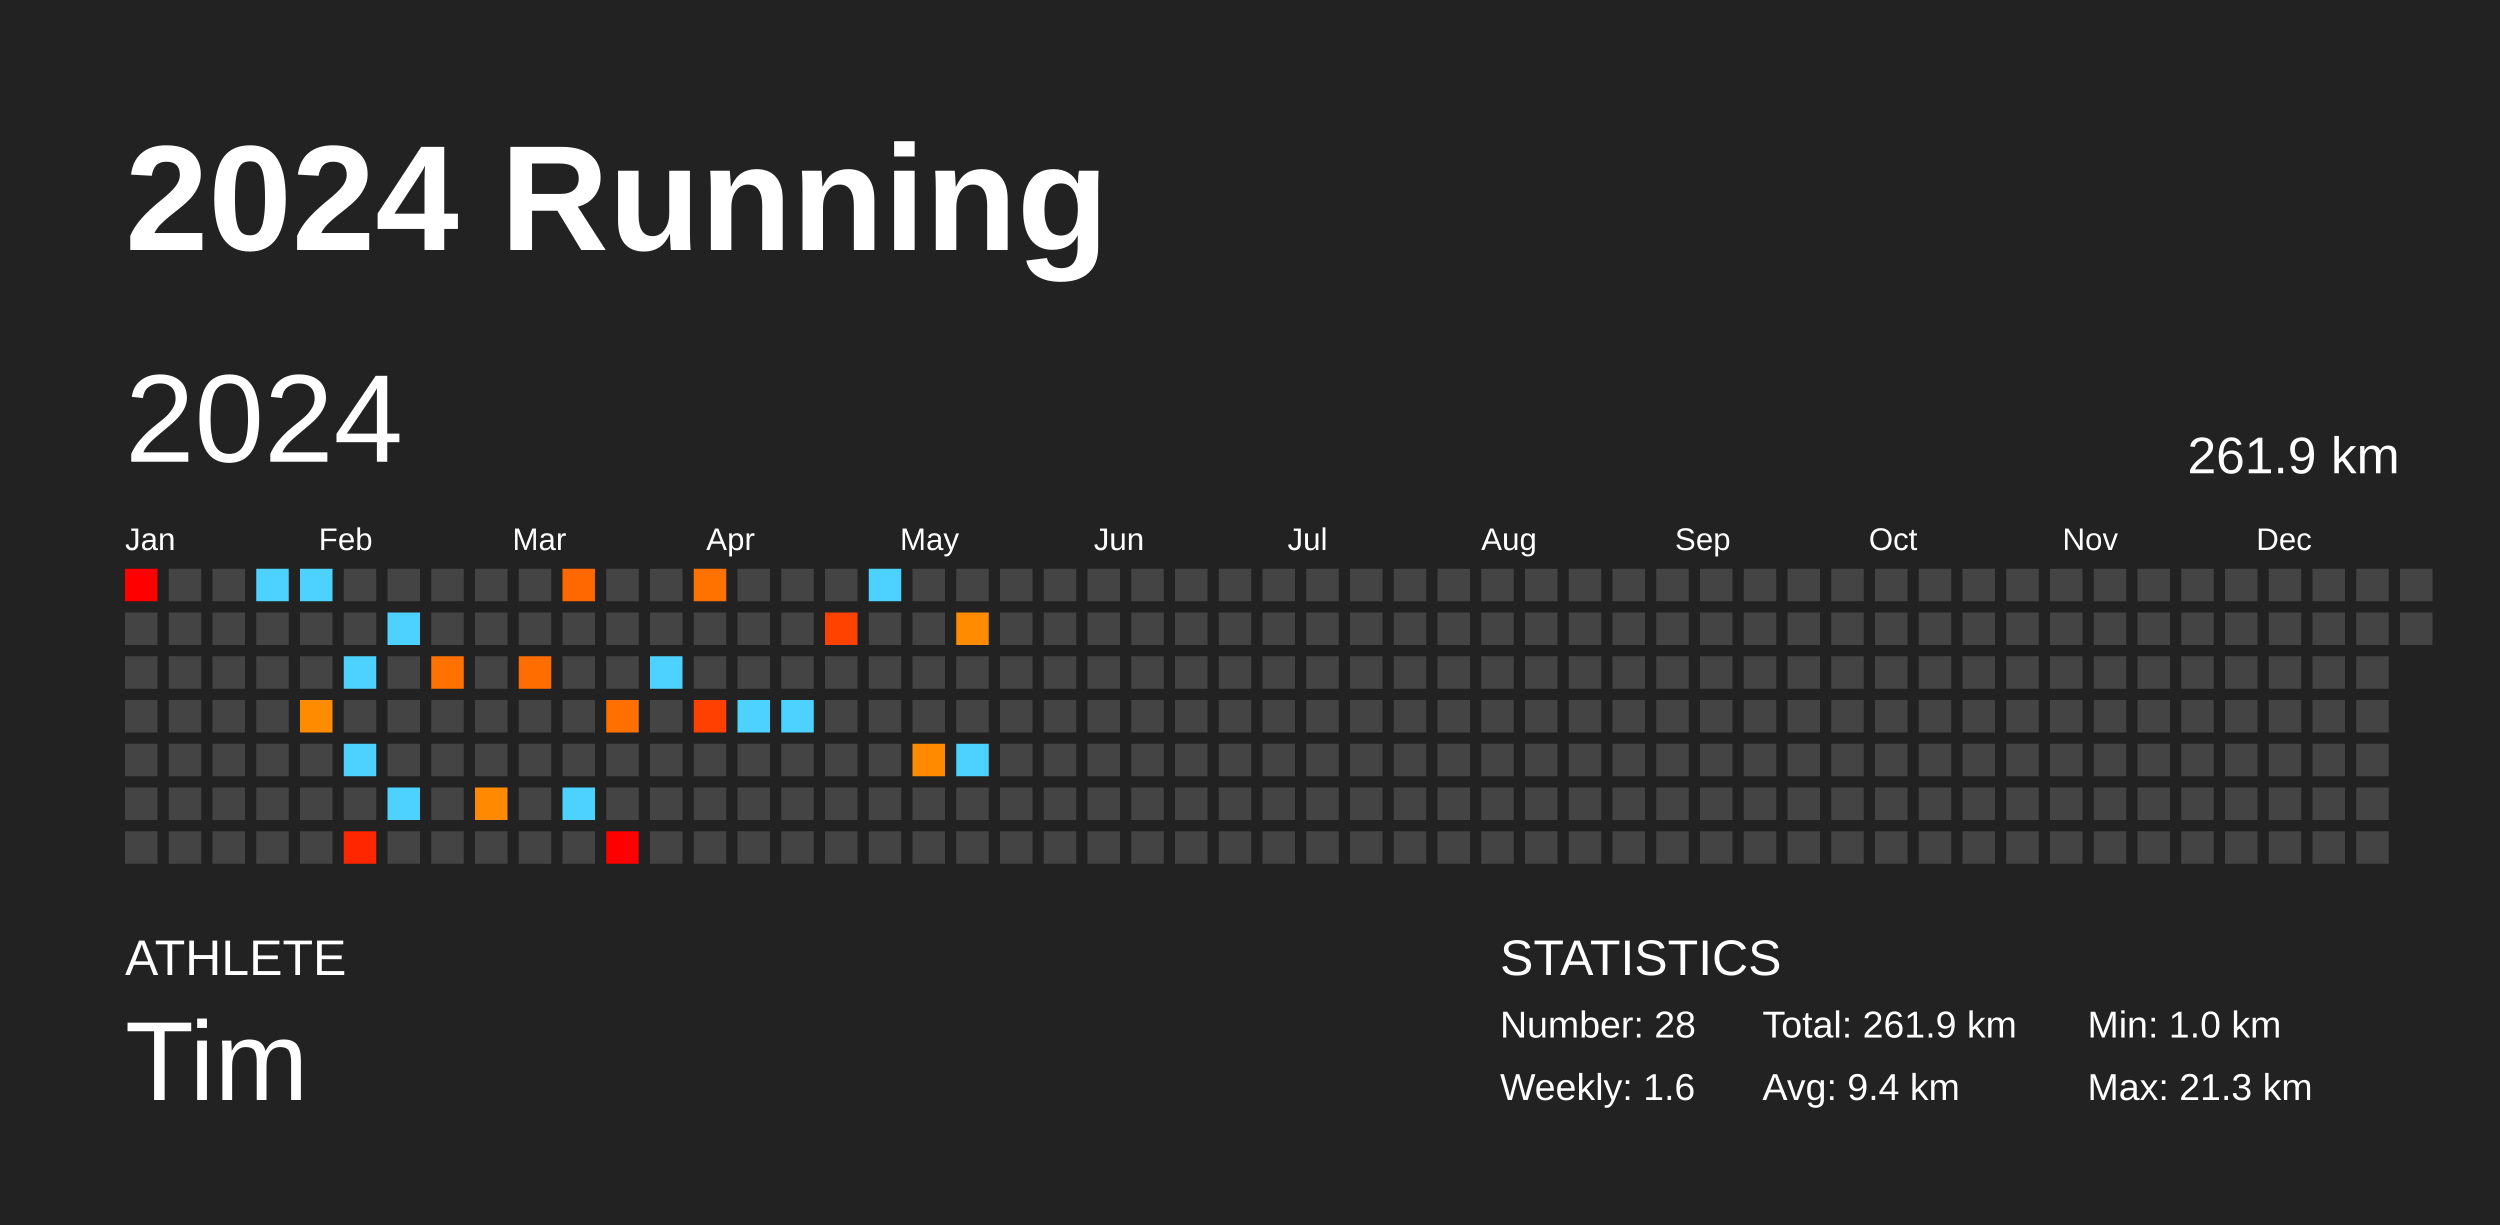
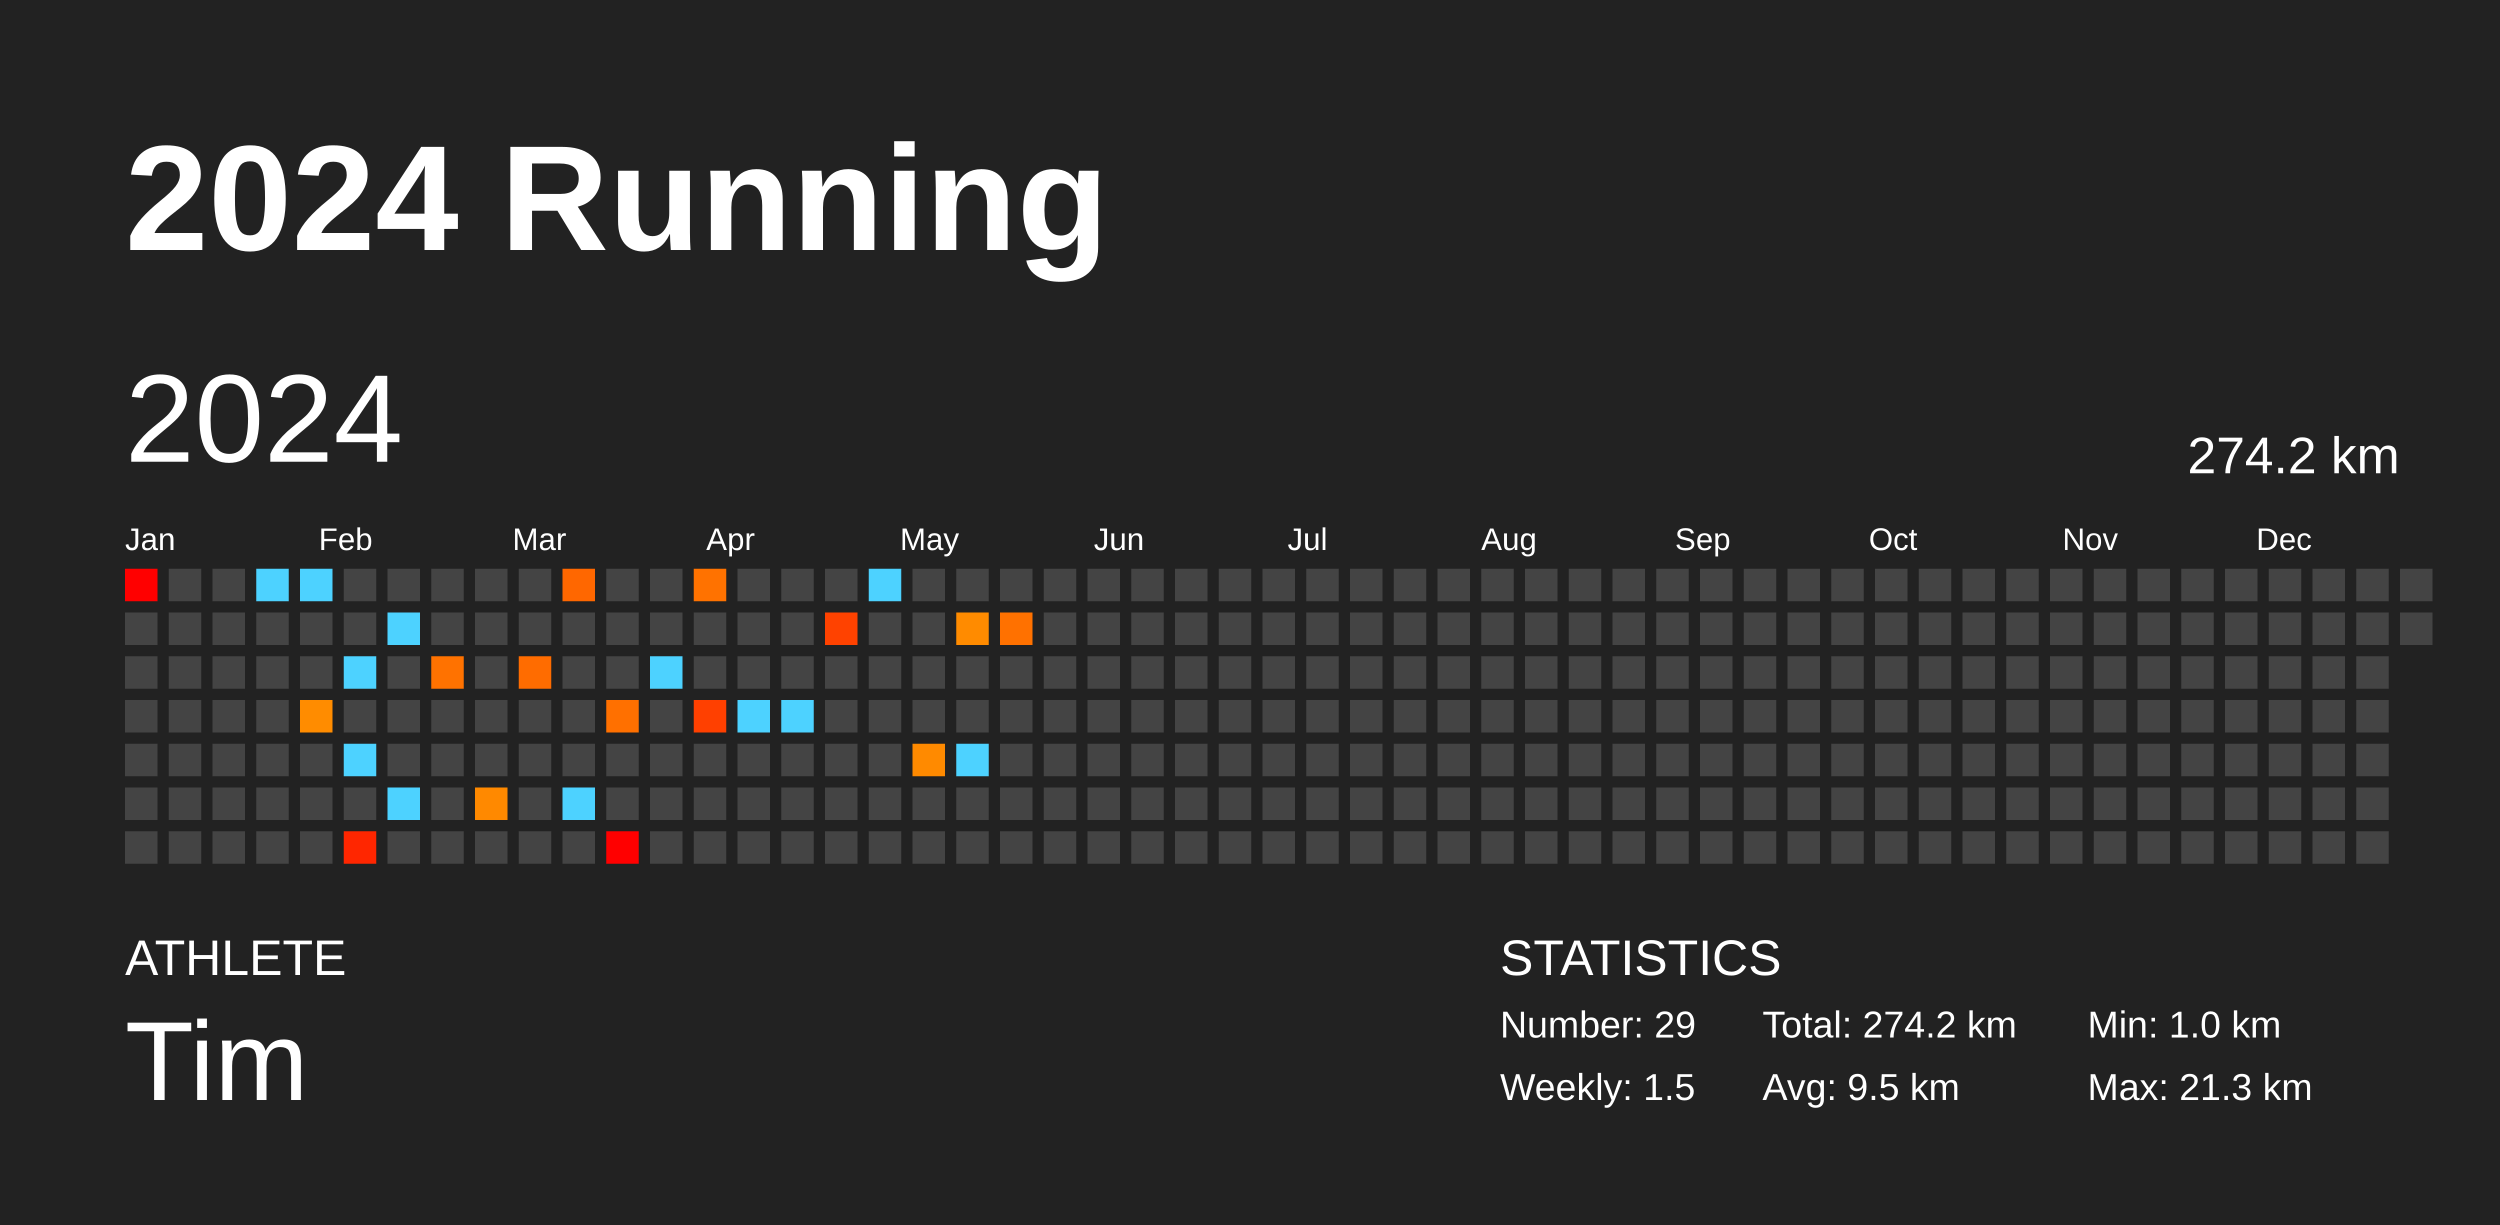
<svg xmlns="http://www.w3.org/2000/svg" baseProfile="full" height="98mm" version="1.1" viewBox="0,0,200,98" width="200mm">
  <defs />
  <rect fill="#222222" height="98" width="200" x="0" y="0" />
  <text fill="#FFFFFF" style="font-size:12px; font-family:Arial; font-weight:bold;" x="10" y="20">2024 Running</text>
  <text fill="#FFFFFF" style="font-size:4px; font-family:Arial" x="10" y="78">ATHLETE</text>
  <text fill="#FFFFFF" style="font-size:9px; font-family:Arial" x="10" y="88">Tim</text>
  <text fill="#FFFFFF" style="font-size:4px; font-family:Arial" x="120" y="78">STATISTICS</text>
-   <text fill="#FFFFFF" style="font-size:3px; font-family:Arial" x="120" y="83">Number: 28</text>
-   <text fill="#FFFFFF" style="font-size:3px; font-family:Arial" x="120" y="88">Weekly: 1.6</text>
-   <text fill="#FFFFFF" style="font-size:3px; font-family:Arial" x="141" y="83">Total: 261.9 km</text>
-   <text fill="#FFFFFF" style="font-size:3px; font-family:Arial" x="141" y="88">Avg: 9.4 km</text>
+   <text fill="#FFFFFF" style="font-size:3px; font-family:Arial" x="120" y="83">Number: 29</text>
+   <text fill="#FFFFFF" style="font-size:3px; font-family:Arial" x="120" y="88">Weekly: 1.5</text>
+   <text fill="#FFFFFF" style="font-size:3px; font-family:Arial" x="141" y="83">Total: 274.2 km</text>
+   <text fill="#FFFFFF" style="font-size:3px; font-family:Arial" x="141" y="88">Avg: 9.5 km</text>
  <text fill="#FFFFFF" style="font-size:3px; font-family:Arial" x="167" y="83">Min: 1.0 km</text>
  <text fill="#FFFFFF" style="font-size:3px; font-family:Arial" x="167" y="88">Max: 21.3 km</text>
  <text dominant-baseline="hanging" fill="#FFFFFF" style="font-size:10.0px; font-family:Arial;" x="10" y="30">2024</text>
-   <text dominant-baseline="hanging" fill="#FFFFFF" style="font-size:4.125px; font-family:Arial;" x="175" y="35">261.9 km</text>
+   <text dominant-baseline="hanging" fill="#FFFFFF" style="font-size:4.125px; font-family:Arial;" x="175" y="35">274.2 km</text>
  <text fill="#FFFFFF" style="font-size:2.5px; font-family:Arial" x="10.0" y="44">Jan</text>
  <text fill="#FFFFFF" style="font-size:2.5px; font-family:Arial" x="25.5" y="44">Feb</text>
  <text fill="#FFFFFF" style="font-size:2.5px; font-family:Arial" x="41.0" y="44">Mar</text>
  <text fill="#FFFFFF" style="font-size:2.5px; font-family:Arial" x="56.5" y="44">Apr</text>
  <text fill="#FFFFFF" style="font-size:2.5px; font-family:Arial" x="72.0" y="44">May</text>
  <text fill="#FFFFFF" style="font-size:2.5px; font-family:Arial" x="87.5" y="44">Jun</text>
  <text fill="#FFFFFF" style="font-size:2.5px; font-family:Arial" x="103.0" y="44">Jul</text>
  <text fill="#FFFFFF" style="font-size:2.5px; font-family:Arial" x="118.5" y="44">Aug</text>
  <text fill="#FFFFFF" style="font-size:2.5px; font-family:Arial" x="134.0" y="44">Sep</text>
  <text fill="#FFFFFF" style="font-size:2.5px; font-family:Arial" x="149.5" y="44">Oct</text>
  <text fill="#FFFFFF" style="font-size:2.5px; font-family:Arial" x="165.0" y="44">Nov</text>
  <text fill="#FFFFFF" style="font-size:2.5px; font-family:Arial" x="180.5" y="44">Dec</text>
  <rect fill="red" height="2.6" width="2.6" x="10.0" y="45.5" />
  <rect fill="#444444" height="2.6" width="2.6" x="10.0" y="49.0" />
  <rect fill="#444444" height="2.6" width="2.6" x="10.0" y="52.5" />
  <rect fill="#444444" height="2.6" width="2.6" x="10.0" y="56.0" />
  <rect fill="#444444" height="2.6" width="2.6" x="10.0" y="59.5" />
  <rect fill="#444444" height="2.6" width="2.6" x="10.0" y="63.0" />
  <rect fill="#444444" height="2.6" width="2.6" x="10.0" y="66.5" />
  <rect fill="#444444" height="2.6" width="2.6" x="13.5" y="45.5" />
  <rect fill="#444444" height="2.6" width="2.6" x="13.5" y="49.0" />
  <rect fill="#444444" height="2.6" width="2.6" x="13.5" y="52.5" />
  <rect fill="#444444" height="2.6" width="2.6" x="13.5" y="56.0" />
  <rect fill="#444444" height="2.6" width="2.6" x="13.5" y="59.5" />
  <rect fill="#444444" height="2.6" width="2.6" x="13.5" y="63.0" />
  <rect fill="#444444" height="2.6" width="2.6" x="13.5" y="66.5" />
  <rect fill="#444444" height="2.6" width="2.6" x="17.0" y="45.5" />
  <rect fill="#444444" height="2.6" width="2.6" x="17.0" y="49.0" />
  <rect fill="#444444" height="2.6" width="2.6" x="17.0" y="52.5" />
  <rect fill="#444444" height="2.6" width="2.6" x="17.0" y="56.0" />
  <rect fill="#444444" height="2.6" width="2.6" x="17.0" y="59.5" />
  <rect fill="#444444" height="2.6" width="2.6" x="17.0" y="63.0" />
  <rect fill="#444444" height="2.6" width="2.6" x="17.0" y="66.5" />
  <rect fill="#4dd2ff" height="2.6" width="2.6" x="20.5" y="45.5" />
  <rect fill="#444444" height="2.6" width="2.6" x="20.5" y="49.0" />
  <rect fill="#444444" height="2.6" width="2.6" x="20.5" y="52.5" />
  <rect fill="#444444" height="2.6" width="2.6" x="20.5" y="56.0" />
  <rect fill="#444444" height="2.6" width="2.6" x="20.5" y="59.5" />
  <rect fill="#444444" height="2.6" width="2.6" x="20.5" y="63.0" />
  <rect fill="#444444" height="2.6" width="2.6" x="20.5" y="66.5" />
  <rect fill="#4dd2ff" height="2.6" width="2.6" x="24.0" y="45.5" />
  <rect fill="#444444" height="2.6" width="2.6" x="24.0" y="49.0" />
  <rect fill="#444444" height="2.6" width="2.6" x="24.0" y="52.5" />
  <rect fill="#ff8c00" height="2.6" width="2.6" x="24.0" y="56.0" />
  <rect fill="#444444" height="2.6" width="2.6" x="24.0" y="59.5" />
  <rect fill="#444444" height="2.6" width="2.6" x="24.0" y="63.0" />
  <rect fill="#444444" height="2.6" width="2.6" x="24.0" y="66.5" />
  <rect fill="#444444" height="2.6" width="2.6" x="27.5" y="45.5" />
  <rect fill="#444444" height="2.6" width="2.6" x="27.5" y="49.0" />
  <rect fill="#4dd2ff" height="2.6" width="2.6" x="27.5" y="52.5" />
  <rect fill="#444444" height="2.6" width="2.6" x="27.5" y="56.0" />
  <rect fill="#4dd2ff" height="2.6" width="2.6" x="27.5" y="59.5" />
  <rect fill="#444444" height="2.6" width="2.6" x="27.5" y="63.0" />
  <rect fill="#ff2600" height="2.6" width="2.6" x="27.5" y="66.5" />
  <rect fill="#444444" height="2.6" width="2.6" x="31.0" y="45.5" />
  <rect fill="#4dd2ff" height="2.6" width="2.6" x="31.0" y="49.0" />
  <rect fill="#444444" height="2.6" width="2.6" x="31.0" y="52.5" />
  <rect fill="#444444" height="2.6" width="2.6" x="31.0" y="56.0" />
  <rect fill="#444444" height="2.6" width="2.6" x="31.0" y="59.5" />
  <rect fill="#4dd2ff" height="2.6" width="2.6" x="31.0" y="63.0" />
  <rect fill="#444444" height="2.6" width="2.6" x="31.0" y="66.5" />
  <rect fill="#444444" height="2.6" width="2.6" x="34.5" y="45.5" />
  <rect fill="#444444" height="2.6" width="2.6" x="34.5" y="49.0" />
  <rect fill="#ff7200" height="2.6" width="2.6" x="34.5" y="52.5" />
  <rect fill="#444444" height="2.6" width="2.6" x="34.5" y="56.0" />
  <rect fill="#444444" height="2.6" width="2.6" x="34.5" y="59.5" />
  <rect fill="#444444" height="2.6" width="2.6" x="34.5" y="63.0" />
  <rect fill="#444444" height="2.6" width="2.6" x="34.5" y="66.5" />
  <rect fill="#444444" height="2.6" width="2.6" x="38.0" y="45.5" />
  <rect fill="#444444" height="2.6" width="2.6" x="38.0" y="49.0" />
  <rect fill="#444444" height="2.6" width="2.6" x="38.0" y="52.5" />
  <rect fill="#444444" height="2.6" width="2.6" x="38.0" y="56.0" />
  <rect fill="#444444" height="2.6" width="2.6" x="38.0" y="59.5" />
  <rect fill="#ff8900" height="2.6" width="2.6" x="38.0" y="63.0" />
  <rect fill="#444444" height="2.6" width="2.6" x="38.0" y="66.5" />
  <rect fill="#444444" height="2.6" width="2.6" x="41.5" y="45.5" />
  <rect fill="#444444" height="2.6" width="2.6" x="41.5" y="49.0" />
  <rect fill="#ff6c00" height="2.6" width="2.6" x="41.5" y="52.5" />
  <rect fill="#444444" height="2.6" width="2.6" x="41.5" y="56.0" />
  <rect fill="#444444" height="2.6" width="2.6" x="41.5" y="59.5" />
  <rect fill="#444444" height="2.6" width="2.6" x="41.5" y="63.0" />
  <rect fill="#444444" height="2.6" width="2.6" x="41.5" y="66.5" />
  <rect fill="#ff6700" height="2.6" width="2.6" x="45.0" y="45.5" />
  <rect fill="#444444" height="2.6" width="2.6" x="45.0" y="49.0" />
  <rect fill="#444444" height="2.6" width="2.6" x="45.0" y="52.5" />
  <rect fill="#444444" height="2.6" width="2.6" x="45.0" y="56.0" />
  <rect fill="#444444" height="2.6" width="2.6" x="45.0" y="59.5" />
  <rect fill="#4dd2ff" height="2.6" width="2.6" x="45.0" y="63.0" />
  <rect fill="#444444" height="2.6" width="2.6" x="45.0" y="66.5" />
  <rect fill="#444444" height="2.6" width="2.6" x="48.5" y="45.5" />
  <rect fill="#444444" height="2.6" width="2.6" x="48.5" y="49.0" />
  <rect fill="#444444" height="2.6" width="2.6" x="48.5" y="52.5" />
  <rect fill="#ff7000" height="2.6" width="2.6" x="48.5" y="56.0" />
  <rect fill="#444444" height="2.6" width="2.6" x="48.5" y="59.5" />
  <rect fill="#444444" height="2.6" width="2.6" x="48.5" y="63.0" />
  <rect fill="red" height="2.6" width="2.6" x="48.5" y="66.5" />
  <rect fill="#444444" height="2.6" width="2.6" x="52.0" y="45.5" />
  <rect fill="#444444" height="2.6" width="2.6" x="52.0" y="49.0" />
  <rect fill="#4dd2ff" height="2.6" width="2.6" x="52.0" y="52.5" />
  <rect fill="#444444" height="2.6" width="2.6" x="52.0" y="56.0" />
  <rect fill="#444444" height="2.6" width="2.6" x="52.0" y="59.5" />
  <rect fill="#444444" height="2.6" width="2.6" x="52.0" y="63.0" />
  <rect fill="#444444" height="2.6" width="2.6" x="52.0" y="66.5" />
  <rect fill="#ff7200" height="2.6" width="2.6" x="55.5" y="45.5" />
  <rect fill="#444444" height="2.6" width="2.6" x="55.5" y="49.0" />
  <rect fill="#444444" height="2.6" width="2.6" x="55.5" y="52.5" />
  <rect fill="#ff4000" height="2.6" width="2.6" x="55.5" y="56.0" />
  <rect fill="#444444" height="2.6" width="2.6" x="55.5" y="59.5" />
  <rect fill="#444444" height="2.6" width="2.6" x="55.5" y="63.0" />
  <rect fill="#444444" height="2.6" width="2.6" x="55.5" y="66.5" />
  <rect fill="#444444" height="2.6" width="2.6" x="59.0" y="45.5" />
  <rect fill="#444444" height="2.6" width="2.6" x="59.0" y="49.0" />
  <rect fill="#444444" height="2.6" width="2.6" x="59.0" y="52.5" />
  <rect fill="#4dd2ff" height="2.6" width="2.6" x="59.0" y="56.0" />
  <rect fill="#444444" height="2.6" width="2.6" x="59.0" y="59.5" />
  <rect fill="#444444" height="2.6" width="2.6" x="59.0" y="63.0" />
  <rect fill="#444444" height="2.6" width="2.6" x="59.0" y="66.5" />
  <rect fill="#444444" height="2.6" width="2.6" x="62.5" y="45.5" />
  <rect fill="#444444" height="2.6" width="2.6" x="62.5" y="49.0" />
  <rect fill="#444444" height="2.6" width="2.6" x="62.5" y="52.5" />
  <rect fill="#4dd2ff" height="2.6" width="2.6" x="62.5" y="56.0" />
  <rect fill="#444444" height="2.6" width="2.6" x="62.5" y="59.5" />
  <rect fill="#444444" height="2.6" width="2.6" x="62.5" y="63.0" />
  <rect fill="#444444" height="2.6" width="2.6" x="62.5" y="66.5" />
  <rect fill="#444444" height="2.6" width="2.6" x="66.0" y="45.5" />
  <rect fill="#ff4200" height="2.6" width="2.6" x="66.0" y="49.0" />
  <rect fill="#444444" height="2.6" width="2.6" x="66.0" y="52.5" />
  <rect fill="#444444" height="2.6" width="2.6" x="66.0" y="56.0" />
  <rect fill="#444444" height="2.6" width="2.6" x="66.0" y="59.5" />
  <rect fill="#444444" height="2.6" width="2.6" x="66.0" y="63.0" />
  <rect fill="#444444" height="2.6" width="2.6" x="66.0" y="66.5" />
  <rect fill="#4dd2ff" height="2.6" width="2.6" x="69.5" y="45.5" />
  <rect fill="#444444" height="2.6" width="2.6" x="69.5" y="49.0" />
  <rect fill="#444444" height="2.6" width="2.6" x="69.5" y="52.5" />
  <rect fill="#444444" height="2.6" width="2.6" x="69.5" y="56.0" />
  <rect fill="#444444" height="2.6" width="2.6" x="69.5" y="59.5" />
  <rect fill="#444444" height="2.6" width="2.6" x="69.5" y="63.0" />
  <rect fill="#444444" height="2.6" width="2.6" x="69.5" y="66.5" />
  <rect fill="#444444" height="2.6" width="2.6" x="73.0" y="45.5" />
  <rect fill="#444444" height="2.6" width="2.6" x="73.0" y="49.0" />
  <rect fill="#444444" height="2.6" width="2.6" x="73.0" y="52.5" />
  <rect fill="#444444" height="2.6" width="2.6" x="73.0" y="56.0" />
  <rect fill="#ff8a00" height="2.6" width="2.6" x="73.0" y="59.5" />
  <rect fill="#444444" height="2.6" width="2.6" x="73.0" y="63.0" />
  <rect fill="#444444" height="2.6" width="2.6" x="73.0" y="66.5" />
  <rect fill="#444444" height="2.6" width="2.6" x="76.5" y="45.5" />
  <rect fill="#ff8b00" height="2.6" width="2.6" x="76.5" y="49.0" />
  <rect fill="#444444" height="2.6" width="2.6" x="76.5" y="52.5" />
  <rect fill="#444444" height="2.6" width="2.6" x="76.5" y="56.0" />
  <rect fill="#4dd2ff" height="2.6" width="2.6" x="76.5" y="59.5" />
  <rect fill="#444444" height="2.6" width="2.6" x="76.5" y="63.0" />
  <rect fill="#444444" height="2.6" width="2.6" x="76.5" y="66.5" />
  <rect fill="#444444" height="2.6" width="2.6" x="80.0" y="45.5" />
-   <rect fill="#444444" height="2.6" width="2.6" x="80.0" y="49.0" />
+   <rect fill="#ff7100" height="2.6" width="2.6" x="80.0" y="49.0" />
  <rect fill="#444444" height="2.6" width="2.6" x="80.0" y="52.5" />
  <rect fill="#444444" height="2.6" width="2.6" x="80.0" y="56.0" />
  <rect fill="#444444" height="2.6" width="2.6" x="80.0" y="59.5" />
  <rect fill="#444444" height="2.6" width="2.6" x="80.0" y="63.0" />
  <rect fill="#444444" height="2.6" width="2.6" x="80.0" y="66.5" />
  <rect fill="#444444" height="2.6" width="2.6" x="83.5" y="45.5" />
  <rect fill="#444444" height="2.6" width="2.6" x="83.5" y="49.0" />
  <rect fill="#444444" height="2.6" width="2.6" x="83.5" y="52.5" />
  <rect fill="#444444" height="2.6" width="2.6" x="83.5" y="56.0" />
  <rect fill="#444444" height="2.6" width="2.6" x="83.5" y="59.5" />
  <rect fill="#444444" height="2.6" width="2.6" x="83.5" y="63.0" />
  <rect fill="#444444" height="2.6" width="2.6" x="83.5" y="66.5" />
  <rect fill="#444444" height="2.6" width="2.6" x="87.0" y="45.5" />
  <rect fill="#444444" height="2.6" width="2.6" x="87.0" y="49.0" />
  <rect fill="#444444" height="2.6" width="2.6" x="87.0" y="52.5" />
  <rect fill="#444444" height="2.6" width="2.6" x="87.0" y="56.0" />
  <rect fill="#444444" height="2.6" width="2.6" x="87.0" y="59.5" />
  <rect fill="#444444" height="2.6" width="2.6" x="87.0" y="63.0" />
  <rect fill="#444444" height="2.6" width="2.6" x="87.0" y="66.5" />
  <rect fill="#444444" height="2.6" width="2.6" x="90.5" y="45.5" />
  <rect fill="#444444" height="2.6" width="2.6" x="90.5" y="49.0" />
  <rect fill="#444444" height="2.6" width="2.6" x="90.5" y="52.5" />
  <rect fill="#444444" height="2.6" width="2.6" x="90.5" y="56.0" />
  <rect fill="#444444" height="2.6" width="2.6" x="90.5" y="59.5" />
  <rect fill="#444444" height="2.6" width="2.6" x="90.5" y="63.0" />
  <rect fill="#444444" height="2.6" width="2.6" x="90.5" y="66.5" />
  <rect fill="#444444" height="2.6" width="2.6" x="94.0" y="45.5" />
  <rect fill="#444444" height="2.6" width="2.6" x="94.0" y="49.0" />
  <rect fill="#444444" height="2.6" width="2.6" x="94.0" y="52.5" />
  <rect fill="#444444" height="2.6" width="2.6" x="94.0" y="56.0" />
  <rect fill="#444444" height="2.6" width="2.6" x="94.0" y="59.5" />
  <rect fill="#444444" height="2.6" width="2.6" x="94.0" y="63.0" />
  <rect fill="#444444" height="2.6" width="2.6" x="94.0" y="66.5" />
  <rect fill="#444444" height="2.6" width="2.6" x="97.5" y="45.5" />
  <rect fill="#444444" height="2.6" width="2.6" x="97.5" y="49.0" />
  <rect fill="#444444" height="2.6" width="2.6" x="97.5" y="52.5" />
  <rect fill="#444444" height="2.6" width="2.6" x="97.5" y="56.0" />
  <rect fill="#444444" height="2.6" width="2.6" x="97.5" y="59.5" />
  <rect fill="#444444" height="2.6" width="2.6" x="97.5" y="63.0" />
  <rect fill="#444444" height="2.6" width="2.6" x="97.5" y="66.5" />
  <rect fill="#444444" height="2.6" width="2.6" x="101.0" y="45.5" />
  <rect fill="#444444" height="2.6" width="2.6" x="101.0" y="49.0" />
  <rect fill="#444444" height="2.6" width="2.6" x="101.0" y="52.5" />
  <rect fill="#444444" height="2.6" width="2.6" x="101.0" y="56.0" />
  <rect fill="#444444" height="2.6" width="2.6" x="101.0" y="59.5" />
  <rect fill="#444444" height="2.6" width="2.6" x="101.0" y="63.0" />
  <rect fill="#444444" height="2.6" width="2.6" x="101.0" y="66.5" />
  <rect fill="#444444" height="2.6" width="2.6" x="104.5" y="45.5" />
  <rect fill="#444444" height="2.6" width="2.6" x="104.5" y="49.0" />
  <rect fill="#444444" height="2.6" width="2.6" x="104.5" y="52.5" />
  <rect fill="#444444" height="2.6" width="2.6" x="104.5" y="56.0" />
  <rect fill="#444444" height="2.6" width="2.6" x="104.5" y="59.5" />
  <rect fill="#444444" height="2.6" width="2.6" x="104.5" y="63.0" />
  <rect fill="#444444" height="2.6" width="2.6" x="104.5" y="66.5" />
  <rect fill="#444444" height="2.6" width="2.6" x="108.0" y="45.5" />
  <rect fill="#444444" height="2.6" width="2.6" x="108.0" y="49.0" />
  <rect fill="#444444" height="2.6" width="2.6" x="108.0" y="52.5" />
  <rect fill="#444444" height="2.6" width="2.6" x="108.0" y="56.0" />
  <rect fill="#444444" height="2.6" width="2.6" x="108.0" y="59.5" />
  <rect fill="#444444" height="2.6" width="2.6" x="108.0" y="63.0" />
  <rect fill="#444444" height="2.6" width="2.6" x="108.0" y="66.5" />
  <rect fill="#444444" height="2.6" width="2.6" x="111.5" y="45.5" />
  <rect fill="#444444" height="2.6" width="2.6" x="111.5" y="49.0" />
  <rect fill="#444444" height="2.6" width="2.6" x="111.5" y="52.5" />
  <rect fill="#444444" height="2.6" width="2.6" x="111.5" y="56.0" />
  <rect fill="#444444" height="2.6" width="2.6" x="111.5" y="59.5" />
  <rect fill="#444444" height="2.6" width="2.6" x="111.5" y="63.0" />
  <rect fill="#444444" height="2.6" width="2.6" x="111.5" y="66.5" />
  <rect fill="#444444" height="2.6" width="2.6" x="115.0" y="45.5" />
  <rect fill="#444444" height="2.6" width="2.6" x="115.0" y="49.0" />
  <rect fill="#444444" height="2.6" width="2.6" x="115.0" y="52.5" />
  <rect fill="#444444" height="2.6" width="2.6" x="115.0" y="56.0" />
  <rect fill="#444444" height="2.6" width="2.6" x="115.0" y="59.5" />
  <rect fill="#444444" height="2.6" width="2.6" x="115.0" y="63.0" />
  <rect fill="#444444" height="2.6" width="2.6" x="115.0" y="66.5" />
  <rect fill="#444444" height="2.6" width="2.6" x="118.5" y="45.5" />
  <rect fill="#444444" height="2.6" width="2.6" x="118.5" y="49.0" />
  <rect fill="#444444" height="2.6" width="2.6" x="118.5" y="52.5" />
  <rect fill="#444444" height="2.6" width="2.6" x="118.5" y="56.0" />
  <rect fill="#444444" height="2.6" width="2.6" x="118.5" y="59.5" />
  <rect fill="#444444" height="2.6" width="2.6" x="118.5" y="63.0" />
  <rect fill="#444444" height="2.6" width="2.6" x="118.5" y="66.5" />
  <rect fill="#444444" height="2.6" width="2.6" x="122.0" y="45.5" />
  <rect fill="#444444" height="2.6" width="2.6" x="122.0" y="49.0" />
  <rect fill="#444444" height="2.6" width="2.6" x="122.0" y="52.5" />
  <rect fill="#444444" height="2.6" width="2.6" x="122.0" y="56.0" />
  <rect fill="#444444" height="2.6" width="2.6" x="122.0" y="59.5" />
  <rect fill="#444444" height="2.6" width="2.6" x="122.0" y="63.0" />
  <rect fill="#444444" height="2.6" width="2.6" x="122.0" y="66.5" />
  <rect fill="#444444" height="2.6" width="2.6" x="125.5" y="45.5" />
  <rect fill="#444444" height="2.6" width="2.6" x="125.5" y="49.0" />
  <rect fill="#444444" height="2.6" width="2.6" x="125.5" y="52.5" />
  <rect fill="#444444" height="2.6" width="2.6" x="125.5" y="56.0" />
  <rect fill="#444444" height="2.6" width="2.6" x="125.5" y="59.5" />
  <rect fill="#444444" height="2.6" width="2.6" x="125.5" y="63.0" />
  <rect fill="#444444" height="2.6" width="2.6" x="125.5" y="66.5" />
  <rect fill="#444444" height="2.6" width="2.6" x="129.0" y="45.5" />
  <rect fill="#444444" height="2.6" width="2.6" x="129.0" y="49.0" />
  <rect fill="#444444" height="2.6" width="2.6" x="129.0" y="52.5" />
  <rect fill="#444444" height="2.6" width="2.6" x="129.0" y="56.0" />
  <rect fill="#444444" height="2.6" width="2.6" x="129.0" y="59.5" />
  <rect fill="#444444" height="2.6" width="2.6" x="129.0" y="63.0" />
  <rect fill="#444444" height="2.6" width="2.6" x="129.0" y="66.5" />
  <rect fill="#444444" height="2.6" width="2.6" x="132.5" y="45.5" />
  <rect fill="#444444" height="2.6" width="2.6" x="132.5" y="49.0" />
  <rect fill="#444444" height="2.6" width="2.6" x="132.5" y="52.5" />
  <rect fill="#444444" height="2.6" width="2.6" x="132.5" y="56.0" />
  <rect fill="#444444" height="2.6" width="2.6" x="132.5" y="59.5" />
  <rect fill="#444444" height="2.6" width="2.6" x="132.5" y="63.0" />
  <rect fill="#444444" height="2.6" width="2.6" x="132.5" y="66.5" />
  <rect fill="#444444" height="2.6" width="2.6" x="136.0" y="45.5" />
  <rect fill="#444444" height="2.6" width="2.6" x="136.0" y="49.0" />
  <rect fill="#444444" height="2.6" width="2.6" x="136.0" y="52.5" />
  <rect fill="#444444" height="2.6" width="2.6" x="136.0" y="56.0" />
  <rect fill="#444444" height="2.6" width="2.6" x="136.0" y="59.5" />
  <rect fill="#444444" height="2.6" width="2.6" x="136.0" y="63.0" />
  <rect fill="#444444" height="2.6" width="2.6" x="136.0" y="66.5" />
  <rect fill="#444444" height="2.6" width="2.6" x="139.5" y="45.5" />
  <rect fill="#444444" height="2.6" width="2.6" x="139.5" y="49.0" />
  <rect fill="#444444" height="2.6" width="2.6" x="139.5" y="52.5" />
  <rect fill="#444444" height="2.6" width="2.6" x="139.5" y="56.0" />
  <rect fill="#444444" height="2.6" width="2.6" x="139.5" y="59.5" />
  <rect fill="#444444" height="2.6" width="2.6" x="139.5" y="63.0" />
  <rect fill="#444444" height="2.6" width="2.6" x="139.5" y="66.5" />
  <rect fill="#444444" height="2.6" width="2.6" x="143.0" y="45.5" />
  <rect fill="#444444" height="2.6" width="2.6" x="143.0" y="49.0" />
  <rect fill="#444444" height="2.6" width="2.6" x="143.0" y="52.5" />
  <rect fill="#444444" height="2.6" width="2.6" x="143.0" y="56.0" />
  <rect fill="#444444" height="2.6" width="2.6" x="143.0" y="59.5" />
  <rect fill="#444444" height="2.6" width="2.6" x="143.0" y="63.0" />
  <rect fill="#444444" height="2.6" width="2.6" x="143.0" y="66.5" />
  <rect fill="#444444" height="2.6" width="2.6" x="146.5" y="45.5" />
  <rect fill="#444444" height="2.6" width="2.6" x="146.5" y="49.0" />
  <rect fill="#444444" height="2.6" width="2.6" x="146.5" y="52.5" />
  <rect fill="#444444" height="2.6" width="2.6" x="146.5" y="56.0" />
  <rect fill="#444444" height="2.6" width="2.6" x="146.5" y="59.5" />
  <rect fill="#444444" height="2.6" width="2.6" x="146.5" y="63.0" />
  <rect fill="#444444" height="2.6" width="2.6" x="146.5" y="66.5" />
  <rect fill="#444444" height="2.6" width="2.6" x="150.0" y="45.5" />
  <rect fill="#444444" height="2.6" width="2.6" x="150.0" y="49.0" />
  <rect fill="#444444" height="2.6" width="2.6" x="150.0" y="52.5" />
  <rect fill="#444444" height="2.6" width="2.6" x="150.0" y="56.0" />
  <rect fill="#444444" height="2.6" width="2.6" x="150.0" y="59.5" />
  <rect fill="#444444" height="2.6" width="2.6" x="150.0" y="63.0" />
  <rect fill="#444444" height="2.6" width="2.6" x="150.0" y="66.5" />
  <rect fill="#444444" height="2.6" width="2.6" x="153.5" y="45.5" />
  <rect fill="#444444" height="2.6" width="2.6" x="153.5" y="49.0" />
  <rect fill="#444444" height="2.6" width="2.6" x="153.5" y="52.5" />
  <rect fill="#444444" height="2.6" width="2.6" x="153.5" y="56.0" />
  <rect fill="#444444" height="2.6" width="2.6" x="153.5" y="59.5" />
  <rect fill="#444444" height="2.6" width="2.6" x="153.5" y="63.0" />
  <rect fill="#444444" height="2.6" width="2.6" x="153.5" y="66.5" />
  <rect fill="#444444" height="2.6" width="2.6" x="157.0" y="45.5" />
  <rect fill="#444444" height="2.6" width="2.6" x="157.0" y="49.0" />
  <rect fill="#444444" height="2.6" width="2.6" x="157.0" y="52.5" />
  <rect fill="#444444" height="2.6" width="2.6" x="157.0" y="56.0" />
  <rect fill="#444444" height="2.6" width="2.6" x="157.0" y="59.5" />
  <rect fill="#444444" height="2.6" width="2.6" x="157.0" y="63.0" />
  <rect fill="#444444" height="2.6" width="2.6" x="157.0" y="66.5" />
  <rect fill="#444444" height="2.6" width="2.6" x="160.5" y="45.5" />
  <rect fill="#444444" height="2.6" width="2.6" x="160.5" y="49.0" />
  <rect fill="#444444" height="2.6" width="2.6" x="160.5" y="52.5" />
  <rect fill="#444444" height="2.6" width="2.6" x="160.5" y="56.0" />
  <rect fill="#444444" height="2.6" width="2.6" x="160.5" y="59.5" />
  <rect fill="#444444" height="2.6" width="2.6" x="160.5" y="63.0" />
  <rect fill="#444444" height="2.6" width="2.6" x="160.5" y="66.5" />
  <rect fill="#444444" height="2.6" width="2.6" x="164.0" y="45.5" />
  <rect fill="#444444" height="2.6" width="2.6" x="164.0" y="49.0" />
  <rect fill="#444444" height="2.6" width="2.6" x="164.0" y="52.5" />
  <rect fill="#444444" height="2.6" width="2.6" x="164.0" y="56.0" />
  <rect fill="#444444" height="2.6" width="2.6" x="164.0" y="59.5" />
  <rect fill="#444444" height="2.6" width="2.6" x="164.0" y="63.0" />
  <rect fill="#444444" height="2.6" width="2.6" x="164.0" y="66.5" />
  <rect fill="#444444" height="2.6" width="2.6" x="167.5" y="45.5" />
  <rect fill="#444444" height="2.6" width="2.6" x="167.5" y="49.0" />
  <rect fill="#444444" height="2.6" width="2.6" x="167.5" y="52.5" />
  <rect fill="#444444" height="2.6" width="2.6" x="167.5" y="56.0" />
  <rect fill="#444444" height="2.6" width="2.6" x="167.5" y="59.5" />
  <rect fill="#444444" height="2.6" width="2.6" x="167.5" y="63.0" />
  <rect fill="#444444" height="2.6" width="2.6" x="167.5" y="66.5" />
  <rect fill="#444444" height="2.6" width="2.6" x="171.0" y="45.5" />
  <rect fill="#444444" height="2.6" width="2.6" x="171.0" y="49.0" />
  <rect fill="#444444" height="2.6" width="2.6" x="171.0" y="52.5" />
  <rect fill="#444444" height="2.6" width="2.6" x="171.0" y="56.0" />
  <rect fill="#444444" height="2.6" width="2.6" x="171.0" y="59.5" />
  <rect fill="#444444" height="2.6" width="2.6" x="171.0" y="63.0" />
  <rect fill="#444444" height="2.6" width="2.6" x="171.0" y="66.5" />
  <rect fill="#444444" height="2.6" width="2.6" x="174.5" y="45.5" />
  <rect fill="#444444" height="2.6" width="2.6" x="174.5" y="49.0" />
  <rect fill="#444444" height="2.6" width="2.6" x="174.5" y="52.5" />
  <rect fill="#444444" height="2.6" width="2.6" x="174.5" y="56.0" />
  <rect fill="#444444" height="2.6" width="2.6" x="174.5" y="59.5" />
  <rect fill="#444444" height="2.6" width="2.6" x="174.5" y="63.0" />
  <rect fill="#444444" height="2.6" width="2.6" x="174.5" y="66.5" />
  <rect fill="#444444" height="2.6" width="2.6" x="178.0" y="45.5" />
  <rect fill="#444444" height="2.6" width="2.6" x="178.0" y="49.0" />
  <rect fill="#444444" height="2.6" width="2.6" x="178.0" y="52.5" />
  <rect fill="#444444" height="2.6" width="2.6" x="178.0" y="56.0" />
  <rect fill="#444444" height="2.6" width="2.6" x="178.0" y="59.5" />
  <rect fill="#444444" height="2.6" width="2.6" x="178.0" y="63.0" />
  <rect fill="#444444" height="2.6" width="2.6" x="178.0" y="66.5" />
  <rect fill="#444444" height="2.6" width="2.6" x="181.5" y="45.5" />
  <rect fill="#444444" height="2.6" width="2.6" x="181.5" y="49.0" />
  <rect fill="#444444" height="2.6" width="2.6" x="181.5" y="52.5" />
  <rect fill="#444444" height="2.6" width="2.6" x="181.5" y="56.0" />
  <rect fill="#444444" height="2.6" width="2.6" x="181.5" y="59.5" />
  <rect fill="#444444" height="2.6" width="2.6" x="181.5" y="63.0" />
  <rect fill="#444444" height="2.6" width="2.6" x="181.5" y="66.5" />
  <rect fill="#444444" height="2.6" width="2.6" x="185.0" y="45.5" />
  <rect fill="#444444" height="2.6" width="2.6" x="185.0" y="49.0" />
  <rect fill="#444444" height="2.6" width="2.6" x="185.0" y="52.5" />
  <rect fill="#444444" height="2.6" width="2.6" x="185.0" y="56.0" />
  <rect fill="#444444" height="2.6" width="2.6" x="185.0" y="59.5" />
  <rect fill="#444444" height="2.6" width="2.6" x="185.0" y="63.0" />
  <rect fill="#444444" height="2.6" width="2.6" x="185.0" y="66.5" />
  <rect fill="#444444" height="2.6" width="2.6" x="188.5" y="45.5" />
  <rect fill="#444444" height="2.6" width="2.6" x="188.5" y="49.0" />
  <rect fill="#444444" height="2.6" width="2.6" x="188.5" y="52.5" />
  <rect fill="#444444" height="2.6" width="2.6" x="188.5" y="56.0" />
  <rect fill="#444444" height="2.6" width="2.6" x="188.5" y="59.5" />
  <rect fill="#444444" height="2.6" width="2.6" x="188.5" y="63.0" />
  <rect fill="#444444" height="2.6" width="2.6" x="188.5" y="66.5" />
  <rect fill="#444444" height="2.6" width="2.6" x="192.0" y="45.5" />
  <rect fill="#444444" height="2.6" width="2.6" x="192.0" y="49.0" />
</svg>
